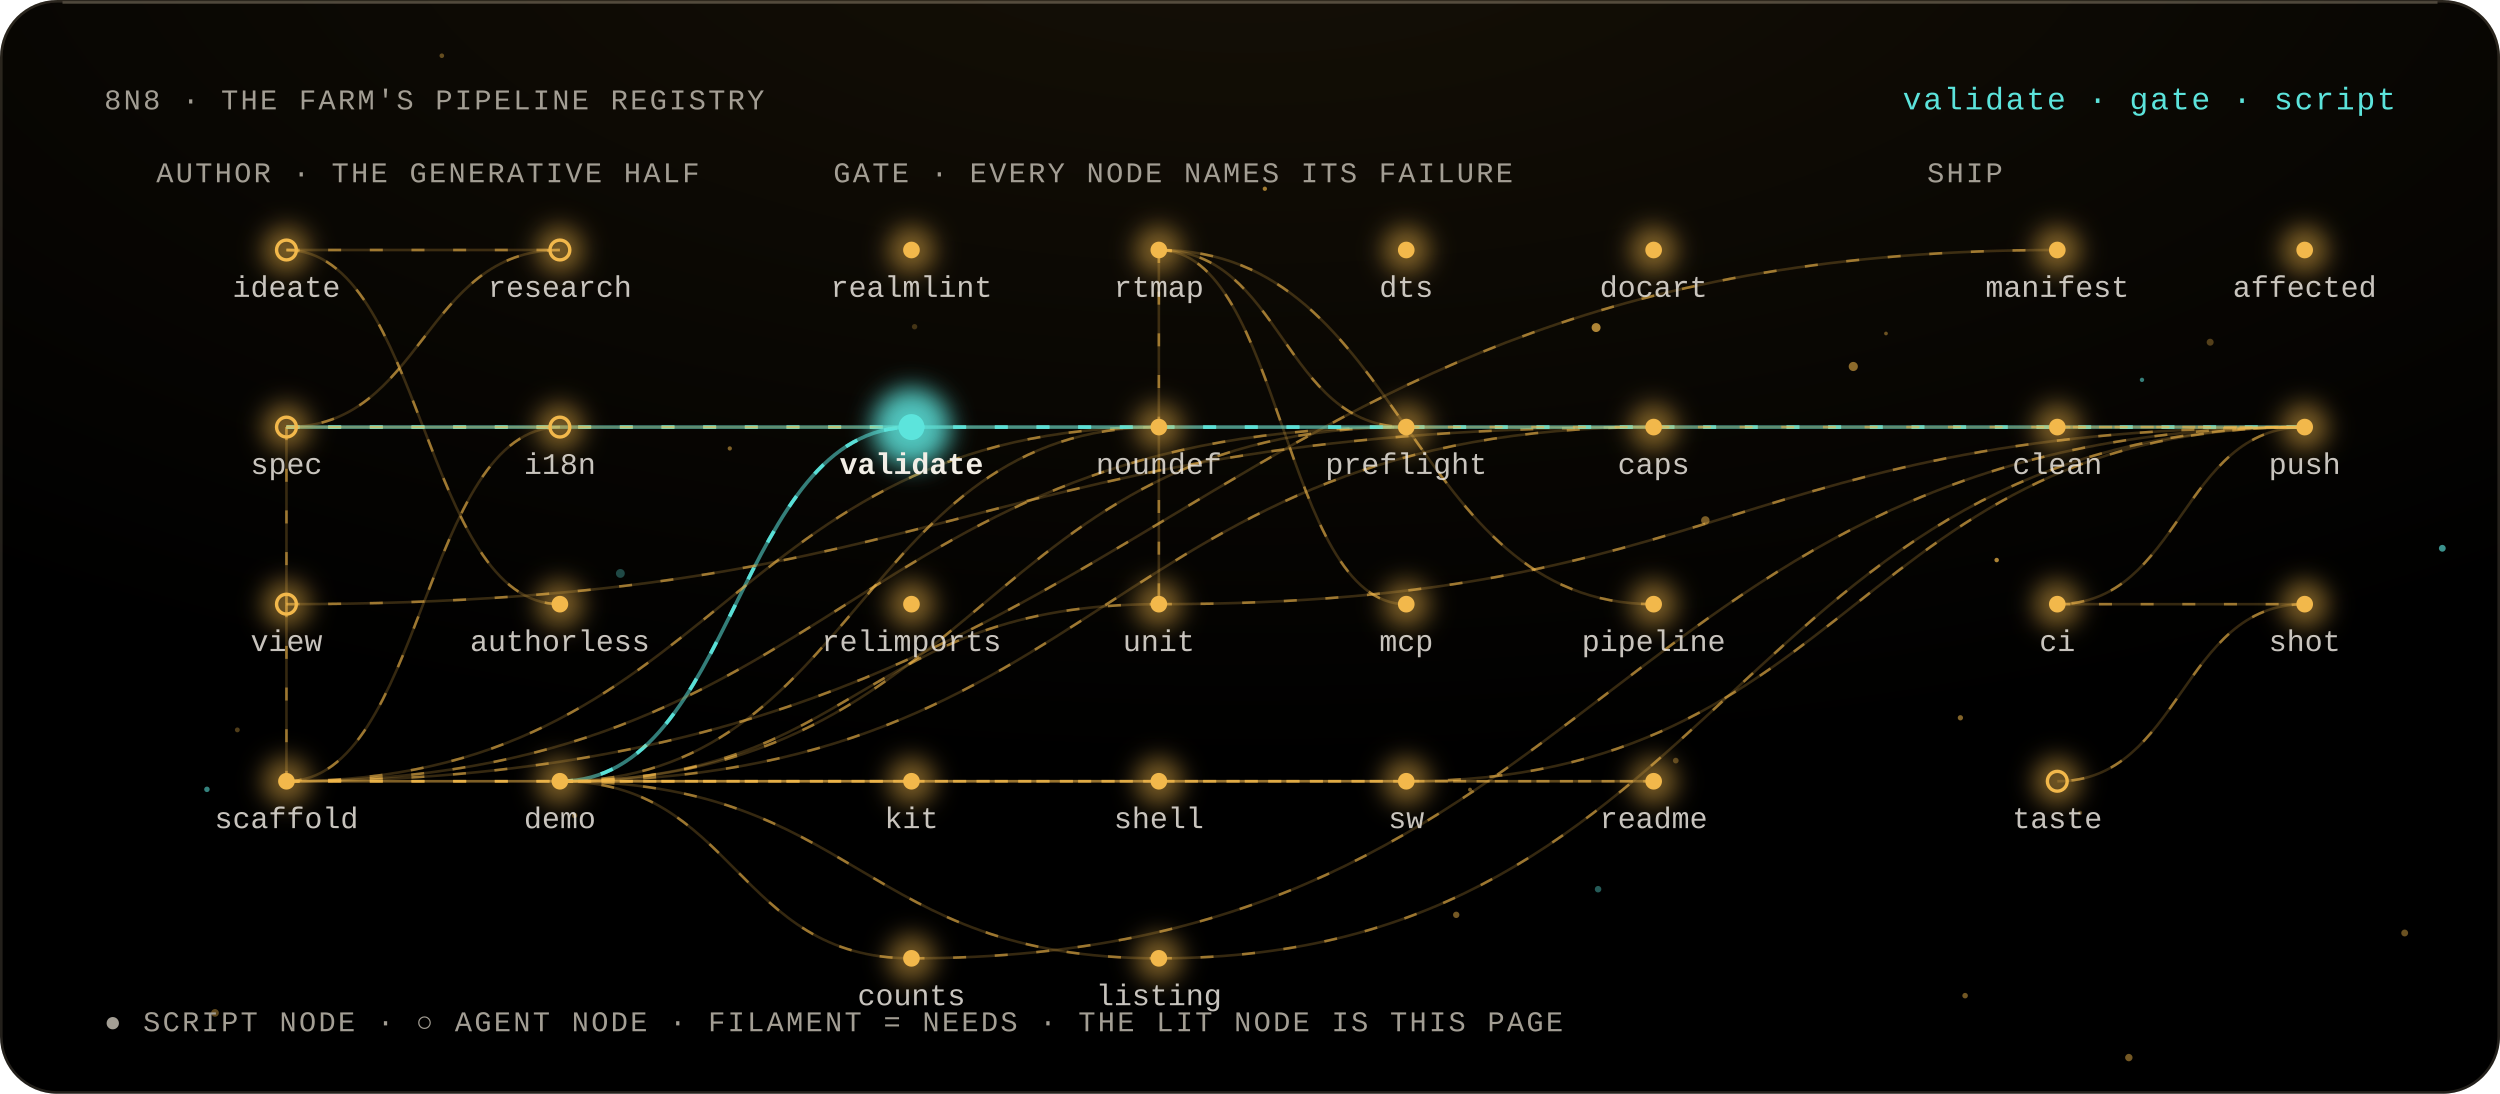
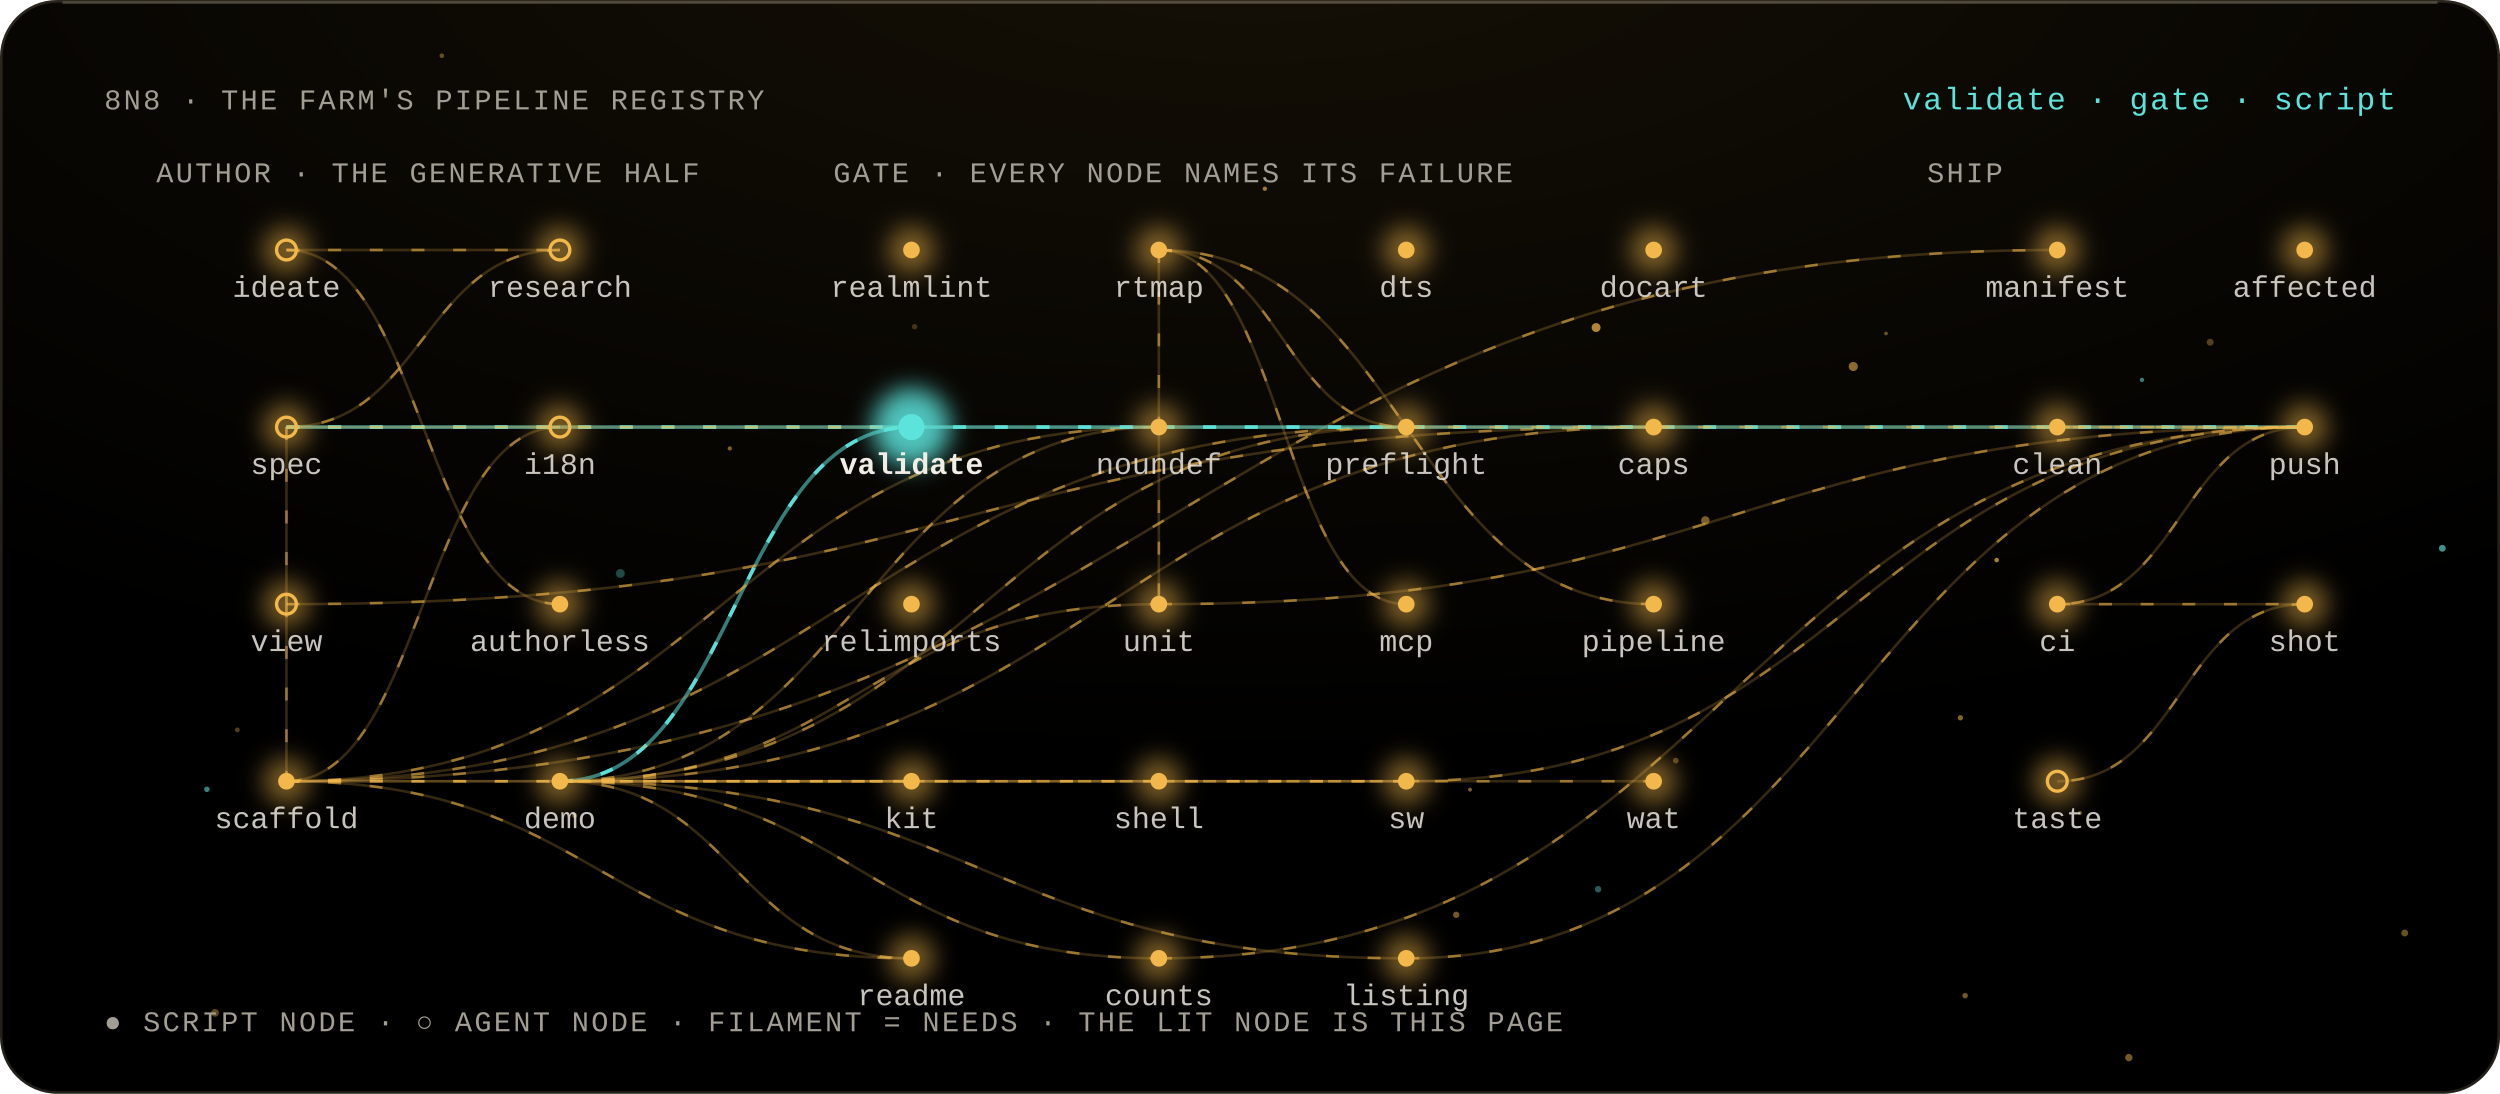
<svg xmlns="http://www.w3.org/2000/svg" viewBox="0 0 960 420" width="960" height="420" role="img" aria-labelledby="t">
  <style>
  text { font-family: 'Geist Mono', ui-monospace, 'Liberation Mono', Menlo, monospace; fill: #F2EEE6; }
  .m { fill: #A39E94; font-size: 11px; letter-spacing: .08em; }
  .l { font-size: 11.5px; }
  .h { font-size: 12px; fill: #5CE4DC; letter-spacing: .06em; }
  .flow { stroke-dasharray: 5 11; animation: flow 3s linear infinite; }
  @keyframes flow { to { stroke-dashoffset: -32; } }
  .breathe { animation: breathe 4.2s ease-in-out infinite; }
  @keyframes breathe { 50% { opacity: .38; } }
  .beat { animation: beat 2.6s ease-in-out infinite; transform-box: fill-box; transform-origin: center; }
  @keyframes beat { 50% { opacity: .55; transform: scale(1.35); } }
  .spin { transform-box: fill-box; transform-origin: center; animation: spin 48s linear infinite; }
  .spin-r { transform-box: fill-box; transform-origin: center; animation: spin 64s linear infinite reverse; }
  @keyframes spin { to { transform: rotate(360deg); } }
  @media (prefers-reduced-motion: reduce) { * { animation: none !important; } }
</style>
  <defs>
    <filter id="bloom" x="-80%" y="-80%" width="260%" height="260%">
      <feGaussianBlur stdDeviation="4.5" />
    </filter>
    <filter id="soft" x="-30%" y="-30%" width="160%" height="160%">
      <feGaussianBlur stdDeviation="1.4" />
    </filter>
    <radialGradient id="key" cx="50%" cy="-10%" r="80%">
      <stop offset="0" stop-color="#F2B84B" stop-opacity=".09" />
      <stop offset="1" stop-color="#F2B84B" stop-opacity="0" />
    </radialGradient>
    <linearGradient id="pair" x1="0" x2="1">
      <stop offset="0" stop-color="#F2B84B" />
      <stop offset="1" stop-color="#5CE4DC" />
    </linearGradient>
  </defs>
  <rect width="960" height="420" rx="22" fill="#000" />
  <rect width="960" height="420" rx="22" fill="url(#key)" />
  <rect x=".5" y=".5" width="959" height="419" rx="21.5" fill="none" stroke="rgba(255,232,196,.14)" />
  <path d="M 24 1 H 936" stroke="rgba(255,238,208,.22)" stroke-width="1" />
  <g>
    <circle cx="485.7" cy="72.48" r="0.83" fill="#F2B84B" opacity="0.65" class="breathe" style="animation-delay:-4.08s" />
    <circle cx="654.85" cy="199.85" r="1.63" fill="#F2B84B" opacity="0.49" class="breathe" style="animation-delay:-1.55s" />
    <circle cx="798.74" cy="312.15" r="0.81" fill="#F2B84B" opacity="0.34" class="breathe" style="animation-delay:-1.1s" />
    <circle cx="822.52" cy="145.87" r="0.84" fill="#5CE4DC" opacity="0.55" class="breathe" style="animation-delay:-1.54s" />
    <circle cx="351.2" cy="125.46" r="1.04" fill="#F2B84B" opacity="0.25" class="breathe" style="animation-delay:-3.85s" />
    <circle cx="754.6" cy="382.33" r="1.07" fill="#F2B84B" opacity="0.47" class="breathe" style="animation-delay:-0.04s" />
    <circle cx="752.79" cy="275.63" r="1.02" fill="#F2B84B" opacity="0.54" class="breathe" style="animation-delay:-1.91s" />
    <circle cx="711.66" cy="140.73" r="1.76" fill="#F2B84B" opacity="0.56" class="breathe" style="animation-delay:-0.87s" />
    <circle cx="937.85" cy="210.54" r="1.32" fill="#5CE4DC" opacity="0.64" class="breathe" style="animation-delay:-0.59s" />
    <circle cx="724.22" cy="128.06" r="0.72" fill="#F2B84B" opacity="0.43" class="breathe" style="animation-delay:-0.89s" />
    <circle cx="238.22" cy="220.2" r="1.7" fill="#5CE4DC" opacity="0.31" class="breathe" style="animation-delay:-1.87s" />
    <circle cx="564.49" cy="303.23" r="0.76" fill="#F2B84B" opacity="0.5" class="breathe" style="animation-delay:-1.21s" />
    <circle cx="848.7" cy="131.41" r="1.35" fill="#F2B84B" opacity="0.33" class="breathe" style="animation-delay:-3.18s" />
    <circle cx="817.47" cy="406.11" r="1.42" fill="#F2B84B" opacity="0.48" class="breathe" style="animation-delay:-2.28s" />
    <circle cx="280.24" cy="172.2" r="0.82" fill="#F2B84B" opacity="0.51" class="breathe" style="animation-delay:-2.04s" />
    <circle cx="169.66" cy="21.4" r="0.89" fill="#F2B84B" opacity="0.39" class="breathe" style="animation-delay:-0.73s" />
    <circle cx="612.9" cy="125.78" r="1.72" fill="#F2B84B" opacity="0.71" class="breathe" style="animation-delay:-2.23s" />
    <circle cx="613.66" cy="341.45" r="1.26" fill="#5CE4DC" opacity="0.4" class="breathe" style="animation-delay:-1.81s" />
    <circle cx="91.14" cy="280.28" r="0.94" fill="#F2B84B" opacity="0.33" class="breathe" style="animation-delay:-2.16s" />
    <circle cx="766.72" cy="215.06" r="0.87" fill="#F2B84B" opacity="0.71" class="breathe" style="animation-delay:-0.81s" />
    <circle cx="220.67" cy="313.13" r="1.01" fill="#F2B84B" opacity="0.39" class="breathe" style="animation-delay:-3.43s" />
    <circle cx="923.4" cy="358.27" r="1.33" fill="#F2B84B" opacity="0.44" class="breathe" style="animation-delay:-1.42s" />
    <circle cx="79.46" cy="303.11" r="1.06" fill="#5CE4DC" opacity="0.57" class="breathe" style="animation-delay:-0.93s" />
    <circle cx="643.5" cy="292.07" r="1.1" fill="#F2B84B" opacity="0.34" class="breathe" style="animation-delay:-0.04s" />
    <circle cx="559.19" cy="351.3" r="1.23" fill="#F2B84B" opacity="0.48" class="breathe" style="animation-delay:-1.8s" />
    <circle cx="82.56" cy="388.95" r="1.48" fill="#F2B84B" opacity="0.39" class="breathe" style="animation-delay:-3.04s" />
  </g>
  <text x="40" y="42" class="m" text-anchor="start">8N8 · THE FARM'S PIPELINE REGISTRY</text>
  <text x="920" y="42" class="h" text-anchor="end">validate · gate · script</text>
  <text x="60" y="70" class="m" text-anchor="start">AUTHOR · THE GENERATIVE HALF</text>
  <text x="320" y="70" class="m" text-anchor="start">GATE · EVERY NODE NAMES ITS FAILURE</text>
  <text x="740" y="70" class="m" text-anchor="start">SHIP</text>
  <path d="M 110 96 C 162.5 96, 162.5 96, 215 96" fill="none" stroke="#F2B84B" stroke-opacity="0.22" stroke-width="1" />
  <path d="M 110 96 C 162.5 96, 162.5 96, 215 96" fill="none" stroke="#F2B84B" stroke-opacity="0.55" stroke-width="1" class="flow" />
  <path d="M 215 96 C 162.5 96, 162.5 164, 110 164" fill="none" stroke="#F2B84B" stroke-opacity="0.22" stroke-width="1" />
  <path d="M 215 96 C 162.5 96, 162.5 164, 110 164" fill="none" stroke="#F2B84B" stroke-opacity="0.55" stroke-width="1" class="flow" />
  <path d="M 110 164 C 162.5 164, 162.5 164, 215 164" fill="none" stroke="#F2B84B" stroke-opacity="0.22" stroke-width="1" />
  <path d="M 110 164 C 162.5 164, 162.5 164, 215 164" fill="none" stroke="#F2B84B" stroke-opacity="0.55" stroke-width="1" class="flow" />
  <path d="M 110 164 C 110 164, 110 232, 110 232" fill="none" stroke="#F2B84B" stroke-opacity="0.22" stroke-width="1" />
  <path d="M 110 164 C 110 164, 110 232, 110 232" fill="none" stroke="#F2B84B" stroke-opacity="0.55" stroke-width="1" class="flow" />
  <path d="M 110 96 C 162.5 96, 162.5 232, 215 232" fill="none" stroke="#F2B84B" stroke-opacity="0.22" stroke-width="1" />
  <path d="M 110 96 C 162.5 96, 162.5 232, 215 232" fill="none" stroke="#F2B84B" stroke-opacity="0.55" stroke-width="1" class="flow" />
  <path d="M 110 232 C 110 232, 110 300, 110 300" fill="none" stroke="#F2B84B" stroke-opacity="0.22" stroke-width="1" />
  <path d="M 110 232 C 110 232, 110 300, 110 300" fill="none" stroke="#F2B84B" stroke-opacity="0.55" stroke-width="1" class="flow" />
  <path d="M 215 164 C 162.5 164, 162.5 300, 110 300" fill="none" stroke="#F2B84B" stroke-opacity="0.22" stroke-width="1" />
  <path d="M 215 164 C 162.5 164, 162.5 300, 110 300" fill="none" stroke="#F2B84B" stroke-opacity="0.55" stroke-width="1" class="flow" />
  <path d="M 110 164 C 230 164, 230 164, 350 164" fill="none" stroke="#5CE4DC" stroke-opacity="0.55" stroke-width="1.4" />
  <path d="M 110 164 C 230 164, 230 164, 350 164" fill="none" stroke="#5CE4DC" stroke-opacity="0.95" stroke-width="1.4" class="flow" />
  <path d="M 215 300 C 282.5 300, 282.5 164, 350 164" fill="none" stroke="#5CE4DC" stroke-opacity="0.55" stroke-width="1.4" />
  <path d="M 215 300 C 282.5 300, 282.5 164, 350 164" fill="none" stroke="#5CE4DC" stroke-opacity="0.95" stroke-width="1.4" class="flow" />
  <path d="M 110 300 C 277.5 300, 277.5 164, 445 164" fill="none" stroke="#F2B84B" stroke-opacity="0.22" stroke-width="1" />
  <path d="M 110 300 C 277.5 300, 277.5 164, 445 164" fill="none" stroke="#F2B84B" stroke-opacity="0.55" stroke-width="1" class="flow" />
  <path d="M 215 300 C 330 300, 330 164, 445 164" fill="none" stroke="#F2B84B" stroke-opacity="0.22" stroke-width="1" />
  <path d="M 215 300 C 330 300, 330 164, 445 164" fill="none" stroke="#F2B84B" stroke-opacity="0.55" stroke-width="1" class="flow" />
  <path d="M 110 300 C 325 300, 325 164, 540 164" fill="none" stroke="#F2B84B" stroke-opacity="0.22" stroke-width="1" />
  <path d="M 110 300 C 325 300, 325 164, 540 164" fill="none" stroke="#F2B84B" stroke-opacity="0.55" stroke-width="1" class="flow" />
  <path d="M 215 300 C 377.5 300, 377.5 164, 540 164" fill="none" stroke="#F2B84B" stroke-opacity="0.22" stroke-width="1" />
  <path d="M 215 300 C 377.5 300, 377.5 164, 540 164" fill="none" stroke="#F2B84B" stroke-opacity="0.55" stroke-width="1" class="flow" />
  <path d="M 445 96 C 492.5 96, 492.5 164, 540 164" fill="none" stroke="#F2B84B" stroke-opacity="0.22" stroke-width="1" />
  <path d="M 445 96 C 492.5 96, 492.5 164, 540 164" fill="none" stroke="#F2B84B" stroke-opacity="0.55" stroke-width="1" class="flow" />
  <path d="M 110 164 C 372.5 164, 372.5 164, 635 164" fill="none" stroke="#F2B84B" stroke-opacity="0.22" stroke-width="1" />
  <path d="M 110 164 C 372.5 164, 372.5 164, 635 164" fill="none" stroke="#F2B84B" stroke-opacity="0.55" stroke-width="1" class="flow" />
  <path d="M 110 232 C 372.5 232, 372.5 164, 635 164" fill="none" stroke="#F2B84B" stroke-opacity="0.22" stroke-width="1" />
  <path d="M 110 232 C 372.5 232, 372.5 164, 635 164" fill="none" stroke="#F2B84B" stroke-opacity="0.55" stroke-width="1" class="flow" />
  <path d="M 215 300 C 425 300, 425 164, 635 164" fill="none" stroke="#F2B84B" stroke-opacity="0.22" stroke-width="1" />
  <path d="M 215 300 C 425 300, 425 164, 635 164" fill="none" stroke="#F2B84B" stroke-opacity="0.55" stroke-width="1" class="flow" />
  <path d="M 215 300 C 330 300, 330 232, 445 232" fill="none" stroke="#F2B84B" stroke-opacity="0.22" stroke-width="1" />
  <path d="M 215 300 C 330 300, 330 232, 445 232" fill="none" stroke="#F2B84B" stroke-opacity="0.55" stroke-width="1" class="flow" />
  <path d="M 445 96 C 445 96, 445 232, 445 232" fill="none" stroke="#F2B84B" stroke-opacity="0.22" stroke-width="1" />
  <path d="M 445 96 C 445 96, 445 232, 445 232" fill="none" stroke="#F2B84B" stroke-opacity="0.55" stroke-width="1" class="flow" />
  <path d="M 445 96 C 492.5 96, 492.5 232, 540 232" fill="none" stroke="#F2B84B" stroke-opacity="0.22" stroke-width="1" />
  <path d="M 445 96 C 492.5 96, 492.5 232, 540 232" fill="none" stroke="#F2B84B" stroke-opacity="0.55" stroke-width="1" class="flow" />
  <path d="M 445 96 C 540 96, 540 232, 635 232" fill="none" stroke="#F2B84B" stroke-opacity="0.22" stroke-width="1" />
  <path d="M 445 96 C 540 96, 540 232, 635 232" fill="none" stroke="#F2B84B" stroke-opacity="0.55" stroke-width="1" class="flow" />
  <path d="M 110 300 C 230 300, 230 300, 350 300" fill="none" stroke="#F2B84B" stroke-opacity="0.22" stroke-width="1" />
  <path d="M 110 300 C 230 300, 230 300, 350 300" fill="none" stroke="#F2B84B" stroke-opacity="0.55" stroke-width="1" class="flow" />
  <path d="M 110 300 C 325 300, 325 300, 540 300" fill="none" stroke="#F2B84B" stroke-opacity="0.22" stroke-width="1" />
  <path d="M 110 300 C 325 300, 325 300, 540 300" fill="none" stroke="#F2B84B" stroke-opacity="0.55" stroke-width="1" class="flow" />
  <path d="M 215 300 C 377.5 300, 377.5 300, 540 300" fill="none" stroke="#F2B84B" stroke-opacity="0.22" stroke-width="1" />
  <path d="M 215 300 C 377.5 300, 377.5 300, 540 300" fill="none" stroke="#F2B84B" stroke-opacity="0.55" stroke-width="1" class="flow" />
-   <path d="M 110 300 C 372.5 300, 372.5 300, 635 300" fill="none" stroke="#F2B84B" stroke-opacity="0.22" stroke-width="1" />
-   <path d="M 110 300 C 372.5 300, 372.5 300, 635 300" fill="none" stroke="#F2B84B" stroke-opacity="0.55" stroke-width="1" class="flow" />
  <path d="M 215 300 C 425 300, 425 300, 635 300" fill="none" stroke="#F2B84B" stroke-opacity="0.22" stroke-width="1" />
  <path d="M 215 300 C 425 300, 425 300, 635 300" fill="none" stroke="#F2B84B" stroke-opacity="0.55" stroke-width="1" class="flow" />
+   <path d="M 110 300 C 230 300, 230 368, 350 368" fill="none" stroke="#F2B84B" stroke-opacity="0.22" stroke-width="1" />
+   <path d="M 110 300 C 230 300, 230 368, 350 368" fill="none" stroke="#F2B84B" stroke-opacity="0.55" stroke-width="1" class="flow" />
  <path d="M 215 300 C 282.5 300, 282.5 368, 350 368" fill="none" stroke="#F2B84B" stroke-opacity="0.22" stroke-width="1" />
  <path d="M 215 300 C 282.5 300, 282.5 368, 350 368" fill="none" stroke="#F2B84B" stroke-opacity="0.55" stroke-width="1" class="flow" />
  <path d="M 215 300 C 330 300, 330 368, 445 368" fill="none" stroke="#F2B84B" stroke-opacity="0.22" stroke-width="1" />
  <path d="M 215 300 C 330 300, 330 368, 445 368" fill="none" stroke="#F2B84B" stroke-opacity="0.55" stroke-width="1" class="flow" />
+   <path d="M 215 300 C 377.5 300, 377.5 368, 540 368" fill="none" stroke="#F2B84B" stroke-opacity="0.22" stroke-width="1" />
+   <path d="M 215 300 C 377.5 300, 377.5 368, 540 368" fill="none" stroke="#F2B84B" stroke-opacity="0.55" stroke-width="1" class="flow" />
  <path d="M 110 300 C 450 300, 450 96, 790 96" fill="none" stroke="#F2B84B" stroke-opacity="0.22" stroke-width="1" />
  <path d="M 110 300 C 450 300, 450 96, 790 96" fill="none" stroke="#F2B84B" stroke-opacity="0.55" stroke-width="1" class="flow" />
  <path d="M 350 164 C 617.5 164, 617.5 164, 885 164" fill="none" stroke="#5CE4DC" stroke-opacity="0.55" stroke-width="1.4" />
  <path d="M 350 164 C 617.5 164, 617.5 164, 885 164" fill="none" stroke="#5CE4DC" stroke-opacity="0.95" stroke-width="1.4" class="flow" />
  <path d="M 540 164 C 712.5 164, 712.5 164, 885 164" fill="none" stroke="#F2B84B" stroke-opacity="0.22" stroke-width="1" />
  <path d="M 540 164 C 712.5 164, 712.5 164, 885 164" fill="none" stroke="#F2B84B" stroke-opacity="0.55" stroke-width="1" class="flow" />
  <path d="M 445 232 C 665 232, 665 164, 885 164" fill="none" stroke="#F2B84B" stroke-opacity="0.22" stroke-width="1" />
  <path d="M 445 232 C 665 232, 665 164, 885 164" fill="none" stroke="#F2B84B" stroke-opacity="0.55" stroke-width="1" class="flow" />
  <path d="M 540 300 C 712.5 300, 712.5 164, 885 164" fill="none" stroke="#F2B84B" stroke-opacity="0.22" stroke-width="1" />
  <path d="M 540 300 C 712.5 300, 712.5 164, 885 164" fill="none" stroke="#F2B84B" stroke-opacity="0.55" stroke-width="1" class="flow" />
-   <path d="M 350 368 C 617.5 368, 617.5 164, 885 164" fill="none" stroke="#F2B84B" stroke-opacity="0.22" stroke-width="1" />
-   <path d="M 350 368 C 617.5 368, 617.5 164, 885 164" fill="none" stroke="#F2B84B" stroke-opacity="0.55" stroke-width="1" class="flow" />
  <path d="M 445 368 C 665 368, 665 164, 885 164" fill="none" stroke="#F2B84B" stroke-opacity="0.22" stroke-width="1" />
  <path d="M 445 368 C 665 368, 665 164, 885 164" fill="none" stroke="#F2B84B" stroke-opacity="0.55" stroke-width="1" class="flow" />
+   <path d="M 540 368 C 712.5 368, 712.5 164, 885 164" fill="none" stroke="#F2B84B" stroke-opacity="0.22" stroke-width="1" />
+   <path d="M 540 368 C 712.5 368, 712.5 164, 885 164" fill="none" stroke="#F2B84B" stroke-opacity="0.55" stroke-width="1" class="flow" />
  <path d="M 790 164 C 837.5 164, 837.5 164, 885 164" fill="none" stroke="#F2B84B" stroke-opacity="0.22" stroke-width="1" />
  <path d="M 790 164 C 837.5 164, 837.5 164, 885 164" fill="none" stroke="#F2B84B" stroke-opacity="0.55" stroke-width="1" class="flow" />
  <path d="M 885 164 C 837.5 164, 837.5 232, 790 232" fill="none" stroke="#F2B84B" stroke-opacity="0.22" stroke-width="1" />
  <path d="M 885 164 C 837.5 164, 837.5 232, 790 232" fill="none" stroke="#F2B84B" stroke-opacity="0.55" stroke-width="1" class="flow" />
  <path d="M 790 232 C 837.5 232, 837.5 232, 885 232" fill="none" stroke="#F2B84B" stroke-opacity="0.22" stroke-width="1" />
  <path d="M 790 232 C 837.5 232, 837.5 232, 885 232" fill="none" stroke="#F2B84B" stroke-opacity="0.55" stroke-width="1" class="flow" />
  <path d="M 885 232 C 837.5 232, 837.5 300, 790 300" fill="none" stroke="#F2B84B" stroke-opacity="0.22" stroke-width="1" />
  <path d="M 885 232 C 837.5 232, 837.5 300, 790 300" fill="none" stroke="#F2B84B" stroke-opacity="0.55" stroke-width="1" class="flow" />
  <g>
    <circle cx="110" cy="96" r="9" fill="#F2B84B" opacity="0.5" filter="url(#bloom)" class="breathe" style="animation-delay:-0.74s" />
    <circle cx="110" cy="96" r="3.8" fill="none" stroke="#F2B84B" stroke-width="1.3" />
  </g>
  <text x="110" y="114" class="l" text-anchor="middle" fill="#F2EEE6" fill-opacity=".82">ideate</text>
  <g>
    <circle cx="215" cy="96" r="9" fill="#F2B84B" opacity="0.5" filter="url(#bloom)" class="breathe" style="animation-delay:-0.48s" />
    <circle cx="215" cy="96" r="3.8" fill="none" stroke="#F2B84B" stroke-width="1.3" />
  </g>
  <text x="215" y="114" class="l" text-anchor="middle" fill="#F2EEE6" fill-opacity=".82">research</text>
  <g>
    <circle cx="110" cy="164" r="9" fill="#F2B84B" opacity="0.5" filter="url(#bloom)" class="breathe" style="animation-delay:-2.02s" />
    <circle cx="110" cy="164" r="3.8" fill="none" stroke="#F2B84B" stroke-width="1.3" />
  </g>
  <text x="110" y="182" class="l" text-anchor="middle" fill="#F2EEE6" fill-opacity=".82">spec</text>
  <g>
    <circle cx="215" cy="164" r="9" fill="#F2B84B" opacity="0.5" filter="url(#bloom)" class="breathe" style="animation-delay:-0.69s" />
    <circle cx="215" cy="164" r="3.8" fill="none" stroke="#F2B84B" stroke-width="1.3" />
  </g>
  <text x="215" y="182" class="l" text-anchor="middle" fill="#F2EEE6" fill-opacity=".82">i18n</text>
  <g>
    <circle cx="110" cy="232" r="9" fill="#F2B84B" opacity="0.5" filter="url(#bloom)" class="breathe" style="animation-delay:-3.17s" />
    <circle cx="110" cy="232" r="3.8" fill="none" stroke="#F2B84B" stroke-width="1.3" />
  </g>
  <text x="110" y="250" class="l" text-anchor="middle" fill="#F2EEE6" fill-opacity=".82">view</text>
  <g>
    <circle cx="215" cy="232" r="9" fill="#F2B84B" opacity="0.5" filter="url(#bloom)" class="breathe" style="animation-delay:-3.88s" />
    <circle cx="215" cy="232" r="3.2" fill="#F2B84B" />
  </g>
  <text x="215" y="250" class="l" text-anchor="middle" fill="#F2EEE6" fill-opacity=".82">authorless</text>
  <g>
    <circle cx="110" cy="300" r="9" fill="#F2B84B" opacity="0.5" filter="url(#bloom)" class="breathe" style="animation-delay:-2.66s" />
    <circle cx="110" cy="300" r="3.2" fill="#F2B84B" />
  </g>
  <text x="110" y="318" class="l" text-anchor="middle" fill="#F2EEE6" fill-opacity=".82">scaffold</text>
  <g>
    <circle cx="215" cy="300" r="9" fill="#F2B84B" opacity="0.5" filter="url(#bloom)" class="breathe" style="animation-delay:-3.38s" />
    <circle cx="215" cy="300" r="3.2" fill="#F2B84B" />
  </g>
  <text x="215" y="318" class="l" text-anchor="middle" fill="#F2EEE6" fill-opacity=".82">demo</text>
  <g>
    <circle cx="350" cy="96" r="9" fill="#F2B84B" opacity="0.5" filter="url(#bloom)" class="breathe" style="animation-delay:-2.73s" />
    <circle cx="350" cy="96" r="3.2" fill="#F2B84B" />
  </g>
  <text x="350" y="114" class="l" text-anchor="middle" fill="#F2EEE6" fill-opacity=".82">realmlint</text>
  <g>
    <circle cx="445" cy="96" r="9" fill="#F2B84B" opacity="0.5" filter="url(#bloom)" class="breathe" style="animation-delay:-1.9s" />
    <circle cx="445" cy="96" r="3.2" fill="#F2B84B" />
  </g>
  <text x="445" y="114" class="l" text-anchor="middle" fill="#F2EEE6" fill-opacity=".82">rtmap</text>
  <g>
    <circle cx="540" cy="96" r="9" fill="#F2B84B" opacity="0.5" filter="url(#bloom)" class="breathe" style="animation-delay:-1.95s" />
    <circle cx="540" cy="96" r="3.2" fill="#F2B84B" />
  </g>
  <text x="540" y="114" class="l" text-anchor="middle" fill="#F2EEE6" fill-opacity=".82">dts</text>
  <g>
    <circle cx="635" cy="96" r="9" fill="#F2B84B" opacity="0.5" filter="url(#bloom)" class="breathe" style="animation-delay:-1.48s" />
    <circle cx="635" cy="96" r="3.2" fill="#F2B84B" />
  </g>
  <text x="635" y="114" class="l" text-anchor="middle" fill="#F2EEE6" fill-opacity=".82">docart</text>
  <g>
    <circle cx="350" cy="164" r="15" fill="#5CE4DC" opacity="0.85" filter="url(#bloom)" class="beat" style="animation-delay:-3.06s" />
    <circle cx="350" cy="164" r="5" fill="#5CE4DC" />
  </g>
  <text x="350" y="182" class="l" text-anchor="middle" fill="#5CE4DC" font-weight="700">validate</text>
  <g>
    <circle cx="445" cy="164" r="9" fill="#F2B84B" opacity="0.5" filter="url(#bloom)" class="breathe" style="animation-delay:-0.42s" />
    <circle cx="445" cy="164" r="3.2" fill="#F2B84B" />
  </g>
  <text x="445" y="182" class="l" text-anchor="middle" fill="#F2EEE6" fill-opacity=".82">noundef</text>
  <g>
    <circle cx="540" cy="164" r="9" fill="#F2B84B" opacity="0.5" filter="url(#bloom)" class="breathe" style="animation-delay:-3.33s" />
    <circle cx="540" cy="164" r="3.2" fill="#F2B84B" />
  </g>
  <text x="540" y="182" class="l" text-anchor="middle" fill="#F2EEE6" fill-opacity=".82">preflight</text>
  <g>
    <circle cx="635" cy="164" r="9" fill="#F2B84B" opacity="0.5" filter="url(#bloom)" class="breathe" style="animation-delay:-2.97s" />
    <circle cx="635" cy="164" r="3.2" fill="#F2B84B" />
  </g>
  <text x="635" y="182" class="l" text-anchor="middle" fill="#F2EEE6" fill-opacity=".82">caps</text>
  <g>
    <circle cx="350" cy="232" r="9" fill="#F2B84B" opacity="0.5" filter="url(#bloom)" class="breathe" style="animation-delay:-0.71s" />
    <circle cx="350" cy="232" r="3.2" fill="#F2B84B" />
  </g>
  <text x="350" y="250" class="l" text-anchor="middle" fill="#F2EEE6" fill-opacity=".82">relimports</text>
  <g>
    <circle cx="445" cy="232" r="9" fill="#F2B84B" opacity="0.5" filter="url(#bloom)" class="breathe" style="animation-delay:-1.05s" />
    <circle cx="445" cy="232" r="3.2" fill="#F2B84B" />
  </g>
  <text x="445" y="250" class="l" text-anchor="middle" fill="#F2EEE6" fill-opacity=".82">unit</text>
  <g>
    <circle cx="540" cy="232" r="9" fill="#F2B84B" opacity="0.5" filter="url(#bloom)" class="breathe" style="animation-delay:-0.29s" />
    <circle cx="540" cy="232" r="3.2" fill="#F2B84B" />
  </g>
  <text x="540" y="250" class="l" text-anchor="middle" fill="#F2EEE6" fill-opacity=".82">mcp</text>
  <g>
    <circle cx="635" cy="232" r="9" fill="#F2B84B" opacity="0.5" filter="url(#bloom)" class="breathe" style="animation-delay:-0.53s" />
    <circle cx="635" cy="232" r="3.2" fill="#F2B84B" />
  </g>
  <text x="635" y="250" class="l" text-anchor="middle" fill="#F2EEE6" fill-opacity=".82">pipeline</text>
  <g>
    <circle cx="350" cy="300" r="9" fill="#F2B84B" opacity="0.5" filter="url(#bloom)" class="breathe" style="animation-delay:-3.43s" />
    <circle cx="350" cy="300" r="3.2" fill="#F2B84B" />
  </g>
  <text x="350" y="318" class="l" text-anchor="middle" fill="#F2EEE6" fill-opacity=".82">kit</text>
  <g>
    <circle cx="445" cy="300" r="9" fill="#F2B84B" opacity="0.5" filter="url(#bloom)" class="breathe" style="animation-delay:-1.39s" />
    <circle cx="445" cy="300" r="3.2" fill="#F2B84B" />
  </g>
  <text x="445" y="318" class="l" text-anchor="middle" fill="#F2EEE6" fill-opacity=".82">shell</text>
  <g>
    <circle cx="540" cy="300" r="9" fill="#F2B84B" opacity="0.5" filter="url(#bloom)" class="breathe" style="animation-delay:-2.37s" />
    <circle cx="540" cy="300" r="3.2" fill="#F2B84B" />
  </g>
  <text x="540" y="318" class="l" text-anchor="middle" fill="#F2EEE6" fill-opacity=".82">sw</text>
  <g>
    <circle cx="635" cy="300" r="9" fill="#F2B84B" opacity="0.5" filter="url(#bloom)" class="breathe" style="animation-delay:-1.46s" />
    <circle cx="635" cy="300" r="3.2" fill="#F2B84B" />
  </g>
-   <text x="635" y="318" class="l" text-anchor="middle" fill="#F2EEE6" fill-opacity=".82">readme</text>
+   <text x="635" y="318" class="l" text-anchor="middle" fill="#F2EEE6" fill-opacity=".82">wat</text>
  <g>
    <circle cx="350" cy="368" r="9" fill="#F2B84B" opacity="0.5" filter="url(#bloom)" class="breathe" style="animation-delay:-2.64s" />
    <circle cx="350" cy="368" r="3.2" fill="#F2B84B" />
  </g>
-   <text x="350" y="386" class="l" text-anchor="middle" fill="#F2EEE6" fill-opacity=".82">counts</text>
+   <text x="350" y="386" class="l" text-anchor="middle" fill="#F2EEE6" fill-opacity=".82">readme</text>
  <g>
    <circle cx="445" cy="368" r="9" fill="#F2B84B" opacity="0.5" filter="url(#bloom)" class="breathe" style="animation-delay:-1.23s" />
    <circle cx="445" cy="368" r="3.2" fill="#F2B84B" />
  </g>
-   <text x="445" y="386" class="l" text-anchor="middle" fill="#F2EEE6" fill-opacity=".82">listing</text>
-   <g>
-     <circle cx="790" cy="96" r="9" fill="#F2B84B" opacity="0.5" filter="url(#bloom)" class="breathe" style="animation-delay:-1.46s" />
+   <text x="445" y="386" class="l" text-anchor="middle" fill="#F2EEE6" fill-opacity=".82">counts</text>
+   <g>
+     <circle cx="540" cy="368" r="9" fill="#F2B84B" opacity="0.5" filter="url(#bloom)" class="breathe" style="animation-delay:-1.46s" />
+     <circle cx="540" cy="368" r="3.2" fill="#F2B84B" />
+   </g>
+   <text x="540" y="386" class="l" text-anchor="middle" fill="#F2EEE6" fill-opacity=".82">listing</text>
+   <g>
+     <circle cx="790" cy="96" r="9" fill="#F2B84B" opacity="0.5" filter="url(#bloom)" class="breathe" style="animation-delay:-1.19s" />
    <circle cx="790" cy="96" r="3.2" fill="#F2B84B" />
  </g>
  <text x="790" y="114" class="l" text-anchor="middle" fill="#F2EEE6" fill-opacity=".82">manifest</text>
  <g>
-     <circle cx="885" cy="96" r="9" fill="#F2B84B" opacity="0.5" filter="url(#bloom)" class="breathe" style="animation-delay:-1.19s" />
+     <circle cx="885" cy="96" r="9" fill="#F2B84B" opacity="0.5" filter="url(#bloom)" class="breathe" style="animation-delay:-0.03s" />
    <circle cx="885" cy="96" r="3.2" fill="#F2B84B" />
  </g>
  <text x="885" y="114" class="l" text-anchor="middle" fill="#F2EEE6" fill-opacity=".82">affected</text>
  <g>
-     <circle cx="790" cy="164" r="9" fill="#F2B84B" opacity="0.5" filter="url(#bloom)" class="breathe" style="animation-delay:-0.03s" />
+     <circle cx="790" cy="164" r="9" fill="#F2B84B" opacity="0.5" filter="url(#bloom)" class="breathe" style="animation-delay:-3.66s" />
    <circle cx="790" cy="164" r="3.2" fill="#F2B84B" />
  </g>
  <text x="790" y="182" class="l" text-anchor="middle" fill="#F2EEE6" fill-opacity=".82">clean</text>
  <g>
-     <circle cx="885" cy="164" r="9" fill="#F2B84B" opacity="0.5" filter="url(#bloom)" class="breathe" style="animation-delay:-3.66s" />
+     <circle cx="885" cy="164" r="9" fill="#F2B84B" opacity="0.5" filter="url(#bloom)" class="breathe" style="animation-delay:-1.94s" />
    <circle cx="885" cy="164" r="3.2" fill="#F2B84B" />
  </g>
  <text x="885" y="182" class="l" text-anchor="middle" fill="#F2EEE6" fill-opacity=".82">push</text>
  <g>
-     <circle cx="790" cy="232" r="9" fill="#F2B84B" opacity="0.5" filter="url(#bloom)" class="breathe" style="animation-delay:-1.94s" />
+     <circle cx="790" cy="232" r="9" fill="#F2B84B" opacity="0.5" filter="url(#bloom)" class="breathe" style="animation-delay:-1.34s" />
    <circle cx="790" cy="232" r="3.2" fill="#F2B84B" />
  </g>
  <text x="790" y="250" class="l" text-anchor="middle" fill="#F2EEE6" fill-opacity=".82">ci</text>
  <g>
-     <circle cx="885" cy="232" r="9" fill="#F2B84B" opacity="0.5" filter="url(#bloom)" class="breathe" style="animation-delay:-1.34s" />
+     <circle cx="885" cy="232" r="9" fill="#F2B84B" opacity="0.5" filter="url(#bloom)" class="breathe" style="animation-delay:-3.14s" />
    <circle cx="885" cy="232" r="3.2" fill="#F2B84B" />
  </g>
  <text x="885" y="250" class="l" text-anchor="middle" fill="#F2EEE6" fill-opacity=".82">shot</text>
  <g>
-     <circle cx="790" cy="300" r="9" fill="#F2B84B" opacity="0.5" filter="url(#bloom)" class="breathe" style="animation-delay:-3.14s" />
+     <circle cx="790" cy="300" r="9" fill="#F2B84B" opacity="0.5" filter="url(#bloom)" class="breathe" style="animation-delay:-3.64s" />
    <circle cx="790" cy="300" r="3.8" fill="none" stroke="#F2B84B" stroke-width="1.3" />
  </g>
  <text x="790" y="318" class="l" text-anchor="middle" fill="#F2EEE6" fill-opacity=".82">taste</text>
  <text x="40" y="396" class="m" text-anchor="start">● SCRIPT NODE  ·  ○ AGENT NODE  ·  FILAMENT = NEEDS  ·  THE LIT NODE IS THIS PAGE</text>
</svg>
